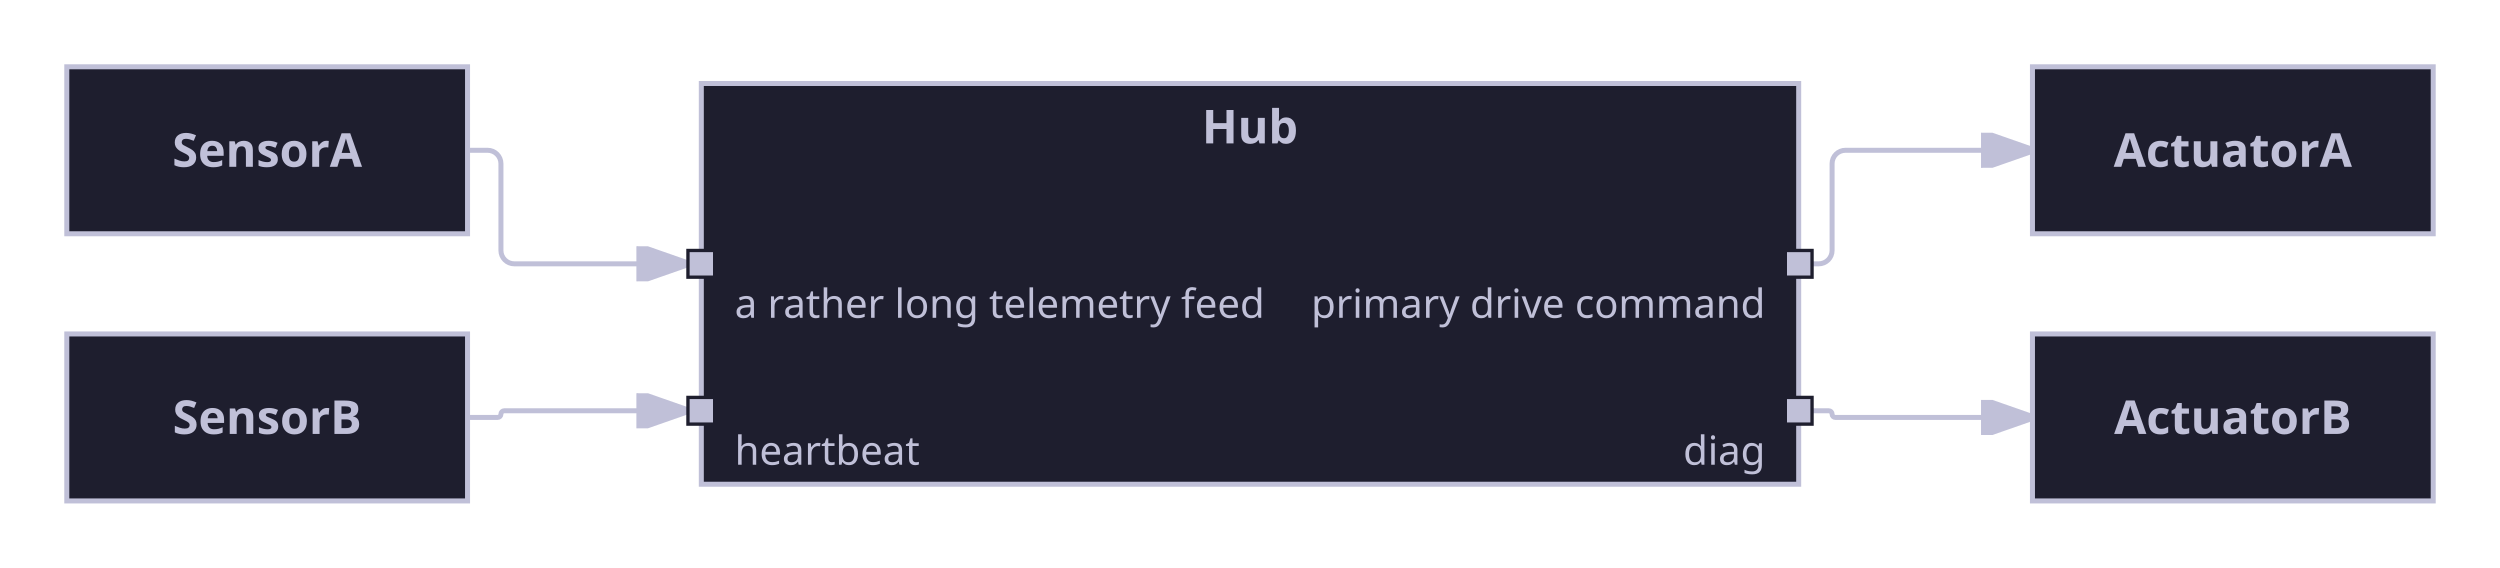
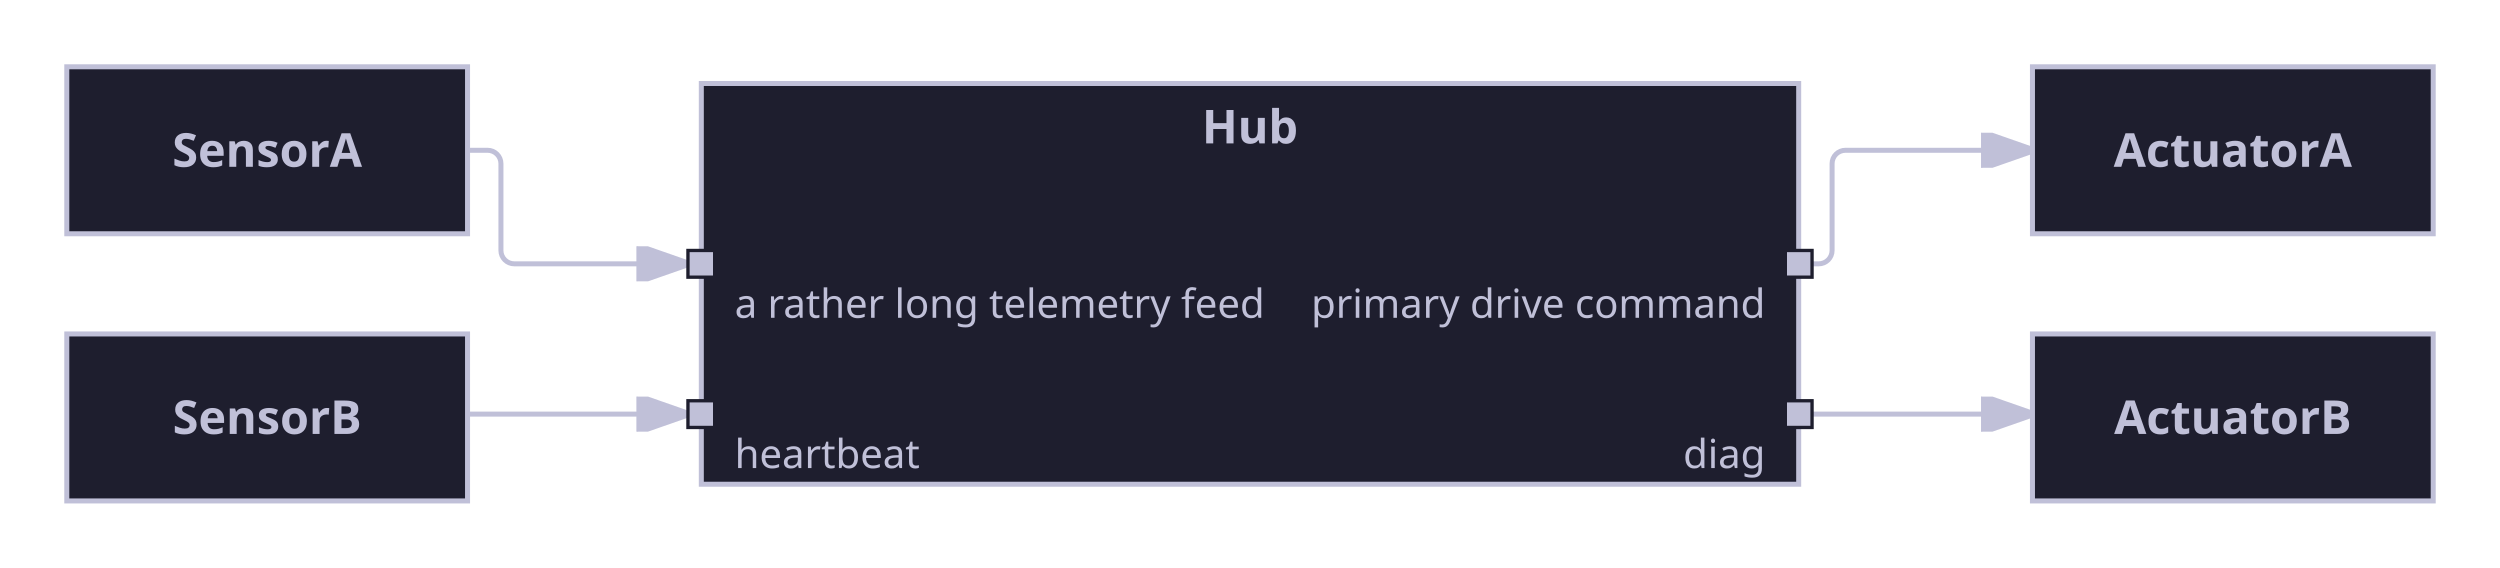
<svg xmlns="http://www.w3.org/2000/svg" width="748.60" height="170.00" viewBox="0 0 748.60 170.00">
  <defs>
    <marker id="line-end-open-chevron" markerWidth="10.248" markerHeight="7" refX="10.248" refY="3.5" orient="auto">
      <polyline points="0 0, 10 3.5, 0 7" fill="none" stroke="#C0C0D8" stroke-width="1.50" stroke-linejoin="bevel" />
    </marker>
    <marker id="line-end-hollow-triangle" markerWidth="10.248" markerHeight="7" refX="10.248" refY="3.5" orient="auto">
      <polygon points="0 0, 10 3.5, 0 7" fill="#1E1E2E" stroke="#C0C0D8" stroke-width="1.50" stroke-linejoin="bevel" />
    </marker>
    <marker id="line-end-filled-arrow" markerWidth="10.248" markerHeight="7" refX="10.248" refY="3.5" orient="auto">
      <polygon points="0 0, 10 3.5, 0 7" fill="#C0C0D8" stroke="#C0C0D8" stroke-width="1.50" stroke-linejoin="bevel" />
    </marker>
    <marker id="line-end-hollow-triangle-crossbar" markerWidth="14.748" markerHeight="7" refX="14.748" refY="3.5" orient="auto">
      <polygon points="4.5 0, 14.5 3.5, 4.5 7" fill="#1E1E2E" stroke="#C0C0D8" stroke-width="1.50" stroke-linejoin="bevel" />
      <line x1="1" y1="0" x2="1" y2="7" stroke="#C0C0D8" stroke-width="1.50" />
    </marker>
    <marker id="line-end-hollow-diamond" markerWidth="14" markerHeight="8" refX="13.416" refY="4" orient="auto">
      <polygon points="1 4, 7 0, 13 4, 7 8" fill="#1E1E2E" stroke="#C0C0D8" stroke-width="1.50" stroke-linejoin="bevel" />
    </marker>
    <marker id="line-end-filled-diamond" markerWidth="14" markerHeight="8" refX="13.416" refY="4" orient="auto">
      <polygon points="1 4, 7 0, 13 4, 7 8" fill="#C0C0D8" stroke="#C0C0D8" stroke-width="1.50" stroke-linejoin="bevel" />
    </marker>
    <marker id="line-end-circle" markerWidth="10" markerHeight="10" refX="9.75" refY="5" orient="auto">
      <circle cx="5" cy="5" r="4" fill="#1E1E2E" stroke="#C0C0D8" stroke-width="1.50" />
    </marker>
    <marker id="line-end-bar" markerWidth="4" markerHeight="12" refX="2.75" refY="6" orient="auto">
      <line x1="2" y1="0" x2="2" y2="12" stroke="#C0C0D8" stroke-width="1.50" />
    </marker>
    <filter id="label-bg" x="-0.05" y="-0.05" width="1.1" height="1.1">
      <feFlood flood-color="#1E1E2E" />
      <feComposite in="SourceGraphic" operator="over" />
    </filter>
  </defs>
  <rect x="20.00" y="20.00" width="120.00" height="50.00" fill="#1E1E2E" stroke="#C0C0D8" stroke-width="1.50" />
  <text x="80.00" y="45.00" font-family="Noto Sans, sans-serif" font-size="14.00" font-weight="bold" fill="#C0C0D8" text-anchor="middle" dominant-baseline="middle">SensorA</text>
  <rect x="20.00" y="100.00" width="120.00" height="50.00" fill="#1E1E2E" stroke="#C0C0D8" stroke-width="1.50" />
  <text x="80.00" y="125.00" font-family="Noto Sans, sans-serif" font-size="14.00" font-weight="bold" fill="#C0C0D8" text-anchor="middle" dominant-baseline="middle">SensorB</text>
  <rect x="210.00" y="25.00" width="328.60" height="120.00" fill="#1E1E2E" stroke="#C0C0D8" stroke-width="1.50" />
  <text x="374.30" y="38.00" font-family="Noto Sans, sans-serif" font-size="14.00" font-weight="bold" fill="#C0C0D8" text-anchor="middle" dominant-baseline="middle">Hub</text>
  <rect x="608.60" y="20.00" width="120.00" height="50.00" fill="#1E1E2E" stroke="#C0C0D8" stroke-width="1.50" />
  <text x="668.60" y="45.00" font-family="Noto Sans, sans-serif" font-size="14.00" font-weight="bold" fill="#C0C0D8" text-anchor="middle" dominant-baseline="middle">ActuatorA</text>
  <rect x="608.60" y="100.00" width="120.00" height="50.00" fill="#1E1E2E" stroke="#C0C0D8" stroke-width="1.50" />
  <text x="668.60" y="125.00" font-family="Noto Sans, sans-serif" font-size="14.00" font-weight="bold" fill="#C0C0D8" text-anchor="middle" dominant-baseline="middle">ActuatorB</text>
  <path d="M 140.00 45.00 L 146.00 45.00 A 4.00 4.00 0 0 1 150.00 49.00 L 150.00 75.00 A 4.00 4.00 0 0 0 154.00 79.00 L 206.00 79.00" fill="none" stroke="#C0C0D8" stroke-width="1.50" marker-end="url(#line-end-filled-arrow)" />
  <rect x="206.00" y="75.00" width="8.00" height="8.00" fill="#C0C0D8" stroke="#1E1E2E" stroke-width="1.00" />
  <text x="220.00" y="91.00" font-family="Noto Sans, sans-serif" font-size="12.00" fill="#C0C0D8" text-anchor="start" dominant-baseline="middle">a rather long telemetry feed</text>
-   <path d="M 140.00 125.00 L 149.00 125.00 A 1.00 1.00 0 0 0 150.00 124.00 L 150.00 124.00 A 1.00 1.00 0 0 1 151.00 123.00 L 206.00 123.00" fill="none" stroke="#C0C0D8" stroke-width="1.50" marker-end="url(#line-end-filled-arrow)" />
-   <rect x="206.00" y="119.00" width="8.00" height="8.00" fill="#C0C0D8" stroke="#1E1E2E" stroke-width="1.00" />
-   <text x="220.00" y="135.00" font-family="Noto Sans, sans-serif" font-size="12.00" fill="#C0C0D8" text-anchor="start" dominant-baseline="middle">heartbeat</text>
+   <path d="M 140.00 124.00 L 206.00 124.00" fill="none" stroke="#C0C0D8" stroke-width="1.50" marker-end="url(#line-end-filled-arrow)" />
+   <rect x="206.00" y="120.00" width="8.00" height="8.00" fill="#C0C0D8" stroke="#1E1E2E" stroke-width="1.00" />
+   <text x="220.00" y="136.00" font-family="Noto Sans, sans-serif" font-size="12.00" fill="#C0C0D8" text-anchor="start" dominant-baseline="middle">heartbeat</text>
  <path d="M 538.60 79.00 L 544.60 79.00 A 4.00 4.00 0 0 0 548.60 75.00 L 548.60 49.00 A 4.00 4.00 0 0 1 552.60 45.00 L 608.60 45.00" fill="none" stroke="#C0C0D8" stroke-width="1.50" marker-end="url(#line-end-filled-arrow)" />
  <rect x="534.60" y="75.00" width="8.00" height="8.00" fill="#C0C0D8" stroke="#1E1E2E" stroke-width="1.00" />
  <text x="528.60" y="91.00" font-family="Noto Sans, sans-serif" font-size="12.00" fill="#C0C0D8" text-anchor="end" dominant-baseline="middle">primary drive command</text>
-   <path d="M 538.60 123.00 L 547.60 123.00 A 1.00 1.00 0 0 1 548.60 124.00 L 548.60 124.00 A 1.00 1.00 0 0 0 549.60 125.00 L 608.60 125.00" fill="none" stroke="#C0C0D8" stroke-width="1.50" marker-end="url(#line-end-filled-arrow)" />
-   <rect x="534.60" y="119.00" width="8.00" height="8.00" fill="#C0C0D8" stroke="#1E1E2E" stroke-width="1.00" />
-   <text x="528.60" y="135.00" font-family="Noto Sans, sans-serif" font-size="12.00" fill="#C0C0D8" text-anchor="end" dominant-baseline="middle">diag</text>
+   <path d="M 538.60 124.00 L 608.60 124.00" fill="none" stroke="#C0C0D8" stroke-width="1.50" marker-end="url(#line-end-filled-arrow)" />
+   <rect x="534.60" y="120.00" width="8.00" height="8.00" fill="#C0C0D8" stroke="#1E1E2E" stroke-width="1.00" />
+   <text x="528.60" y="136.00" font-family="Noto Sans, sans-serif" font-size="12.00" fill="#C0C0D8" text-anchor="end" dominant-baseline="middle">diag</text>
</svg>
